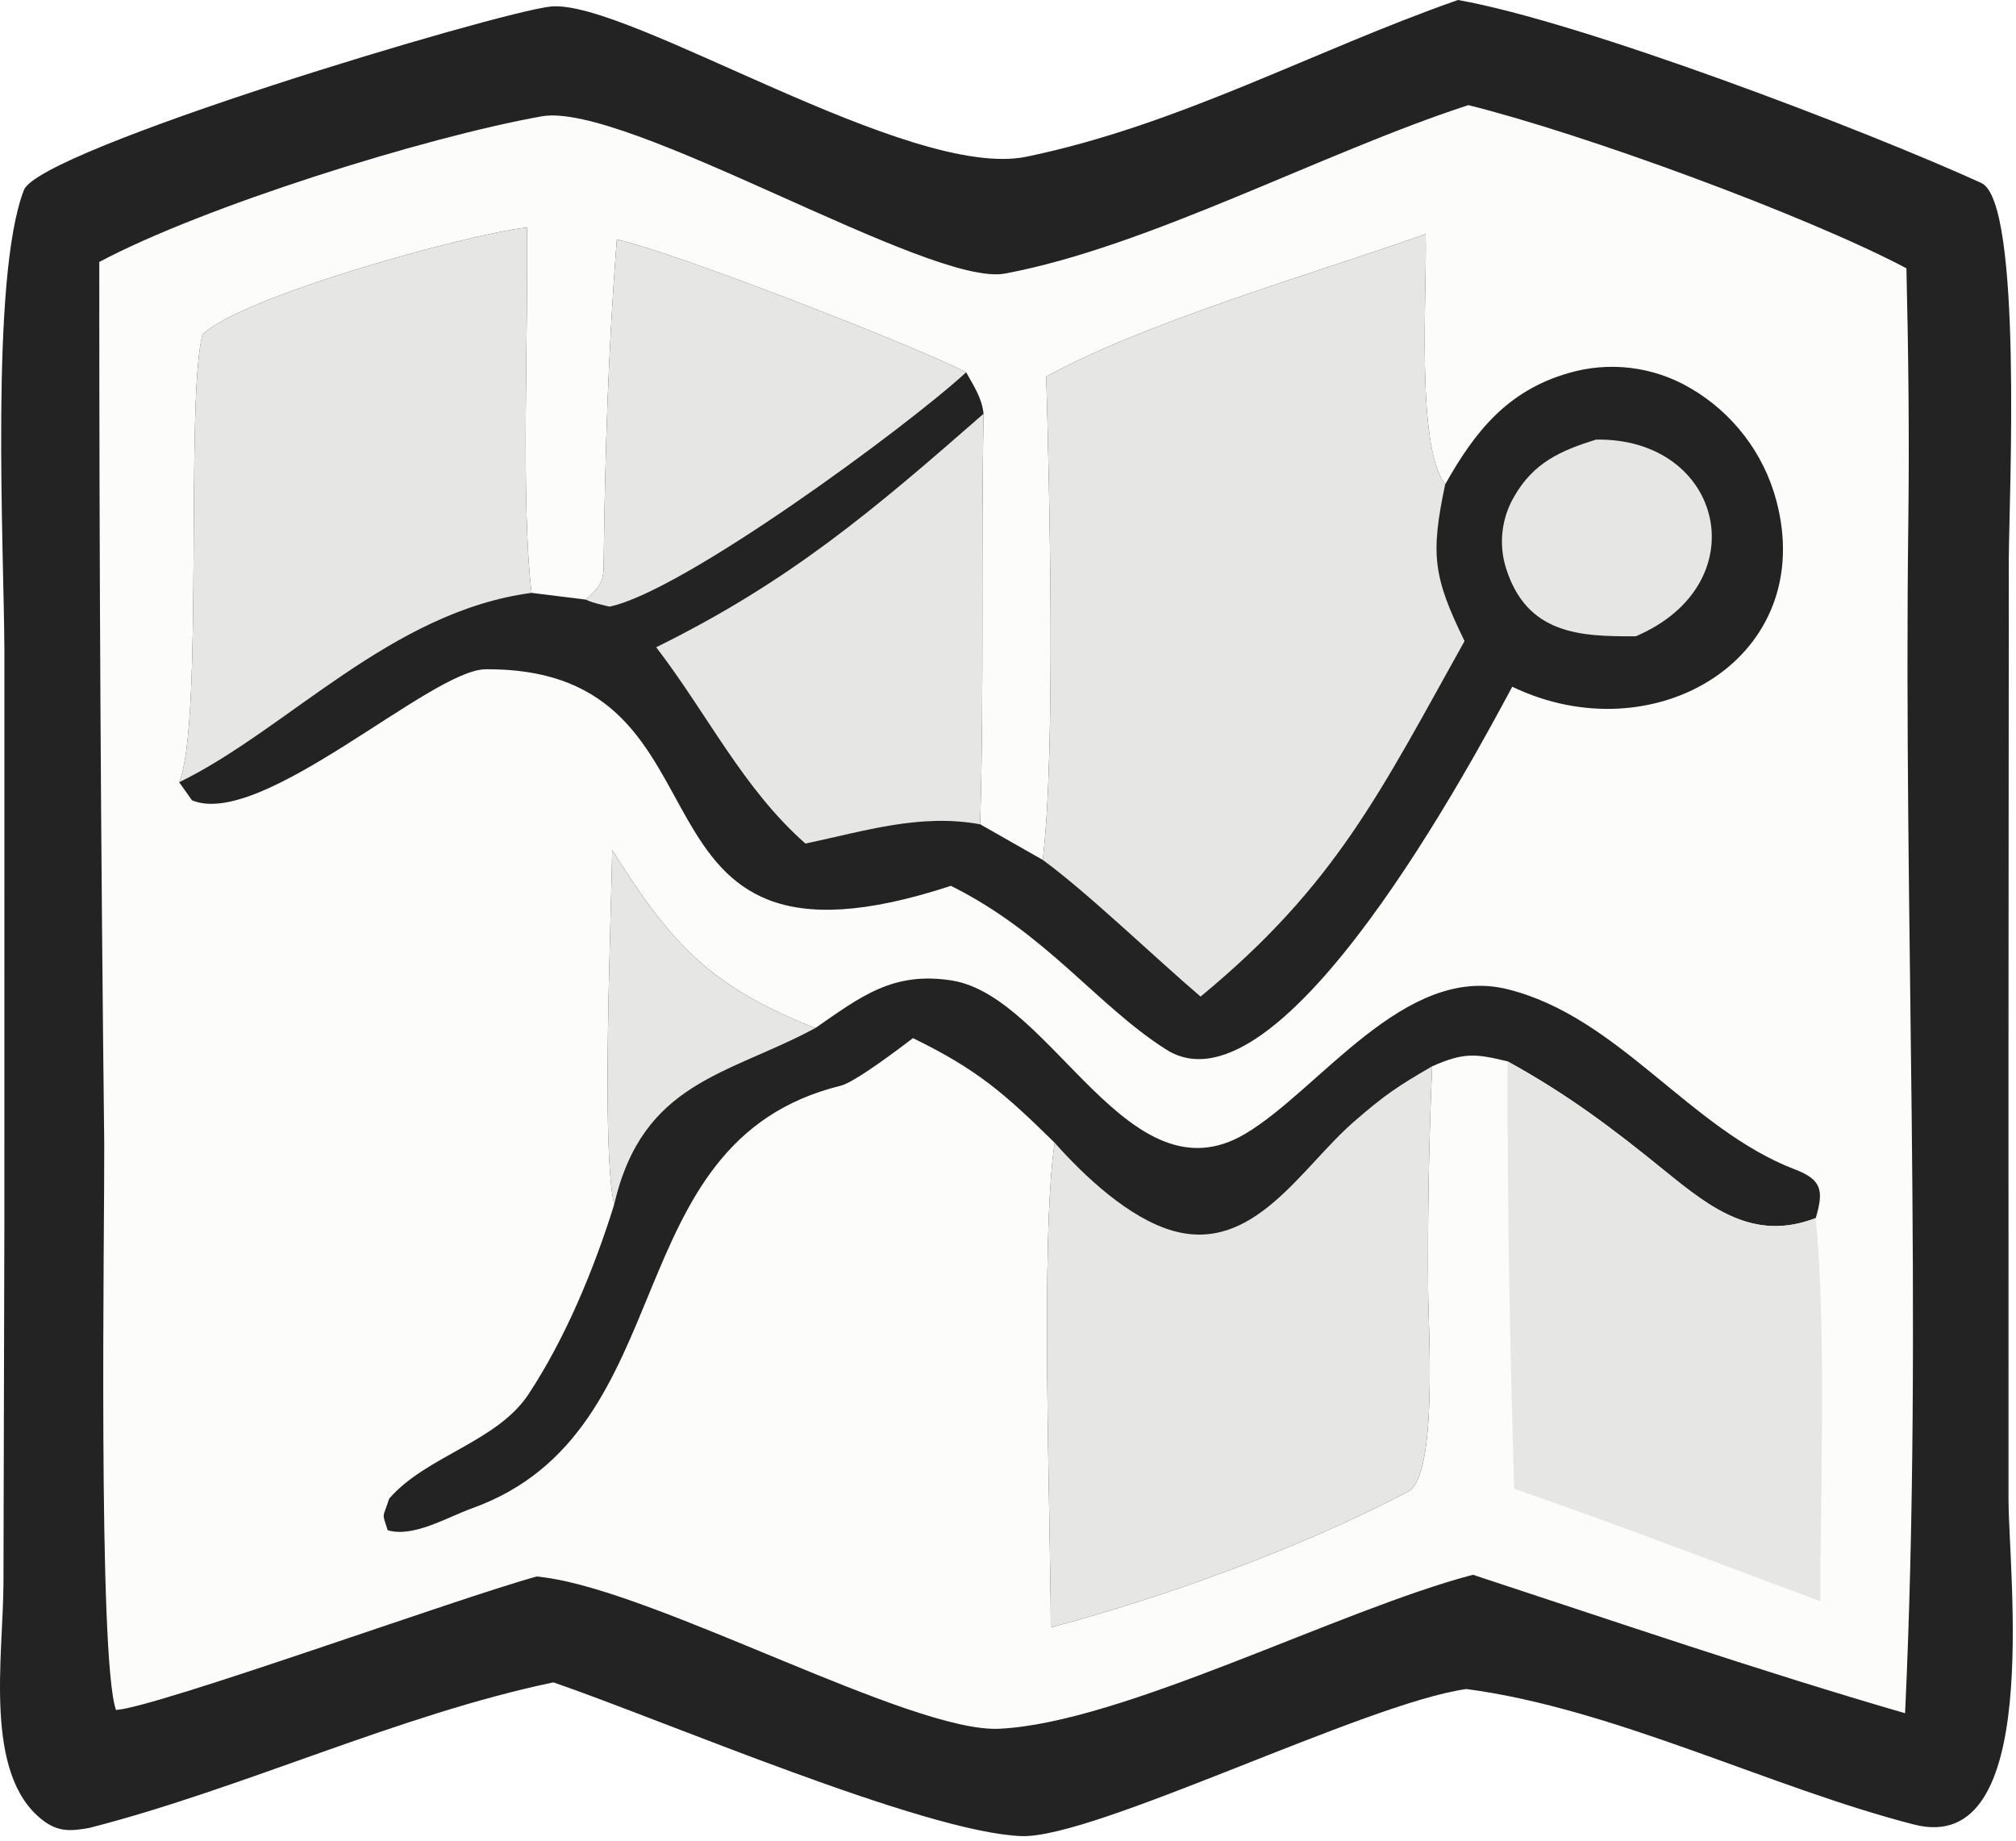
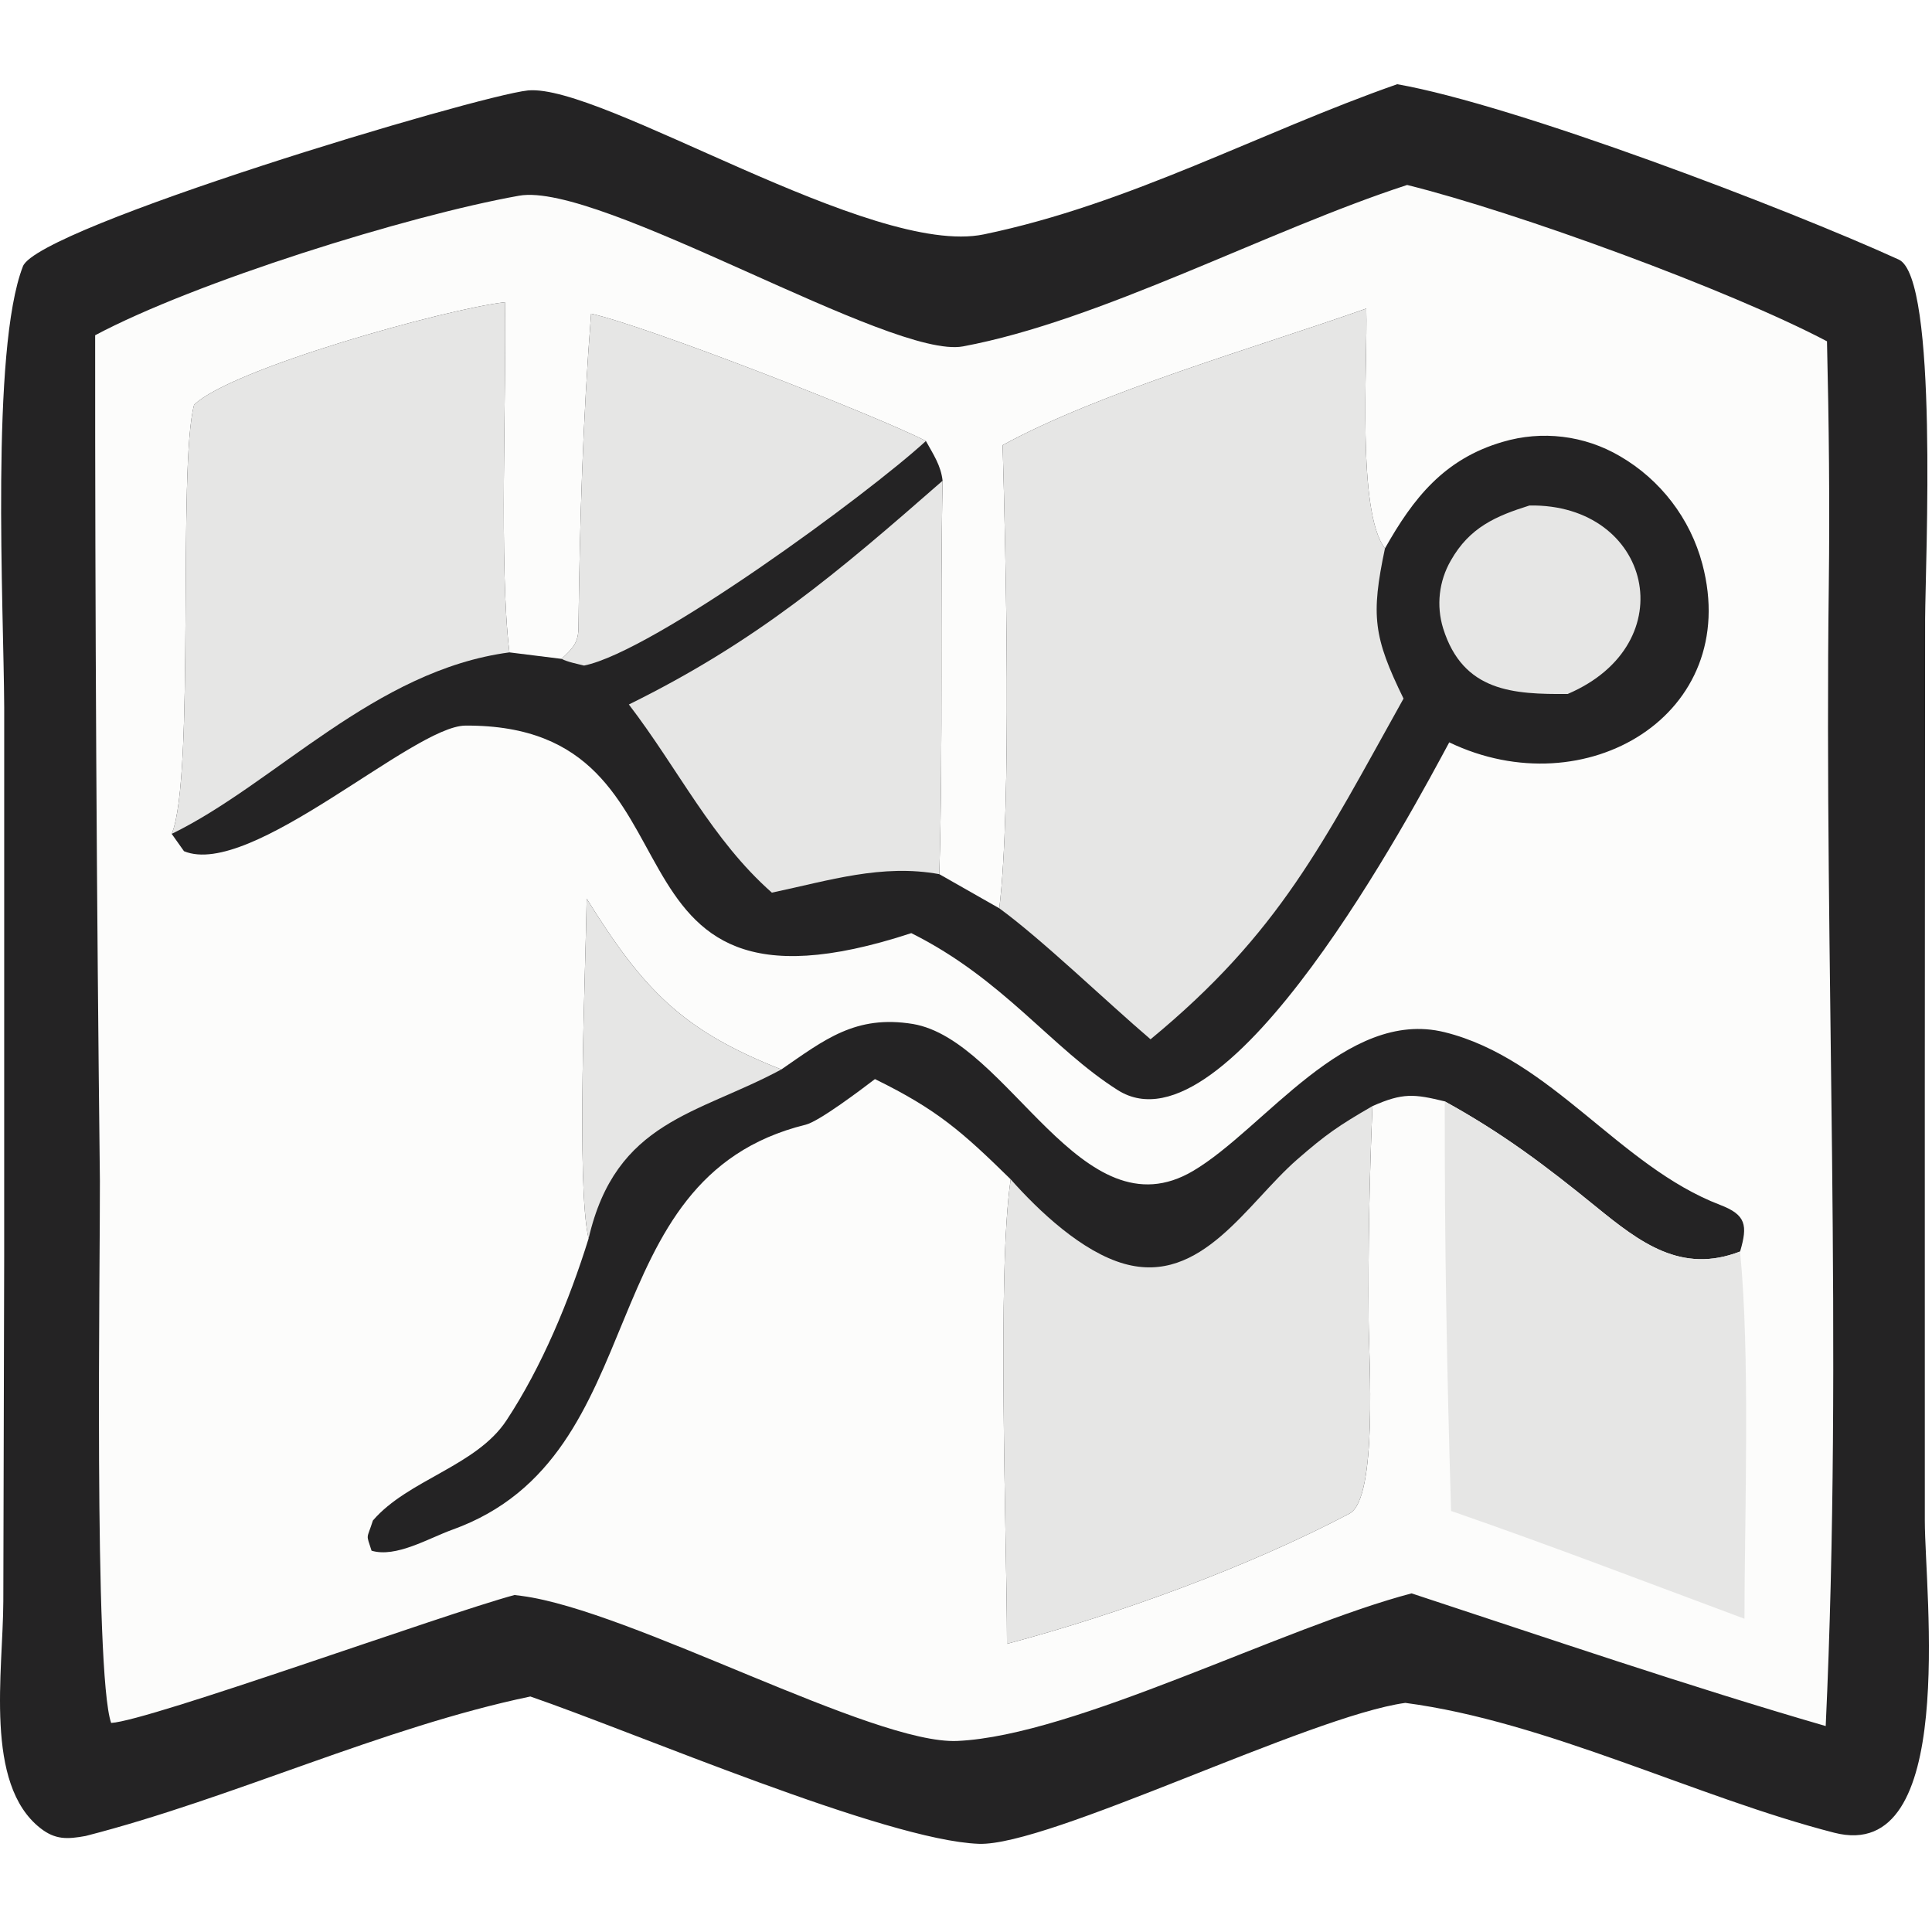
- <svg xmlns="http://www.w3.org/2000/svg" width="195" height="178" viewBox="0 0 195 178" fill="none">
+ <svg xmlns="http://www.w3.org/2000/svg" width="195" height="195" viewBox="0 -8.5 195 195" fill="none">
  <path d="M53.292 0.627C60.774 -0.054 87.953 17.51 99.302 15.156C114.063 12.094 127.096 4.876 141.022 0C152.928 2.085 180.443 12.589 191.643 17.698C195.655 19.528 194.335 48.224 194.304 54.002L194.273 101.755L194.276 145.038C194.287 152.304 197.624 179.686 185.132 176.48C171.243 172.916 156.123 165.258 141.841 163.375C132.138 164.713 105.839 177.865 98.786 177.6C89.391 177.247 64.144 166.379 53.529 162.73C38.565 165.859 23.516 172.997 8.647 176.807C6.795 177.145 5.581 177.202 4.072 176.017C-1.621 171.547 0.311 160.254 0.335 153.11L0.423 118.306L0.425 62.913C0.375 52.755 -0.963 26.81 2.315 18.38C3.845 14.444 48.048 1.186 53.292 0.627Z" fill="#242324" />
  <path d="M142.024 10.169C153.02 12.89 174.571 20.765 184.401 25.949C184.596 34.127 184.688 42.4 184.584 50.579C184.101 88.854 186.048 127.506 184.272 165.714C170.505 161.724 156.103 156.804 142.475 152.322C129.563 155.702 108.517 166.677 96.632 167.217C88.124 167.603 63.721 154.038 52.659 152.579L51.929 152.487C44.742 154.422 15.032 165.197 11.218 165.399C9.446 160.356 10.12 118.477 10.083 110.694C9.753 82.244 9.593 53.791 9.604 25.338C19.631 19.993 41.062 13.275 52.392 11.253C60.532 9.8 89.967 27.808 97.193 26.463C111.06 23.882 127.908 14.767 142.024 10.169Z" fill="#FCFCFB" />
  <path d="M17.331 75.664C19.709 69.961 17.914 38.508 19.591 32.36C23.295 28.718 45.086 22.658 50.963 22.005C51.139 31.324 50.353 48.681 51.419 57.346L56.678 58.001C57.659 57.05 58.365 56.485 58.384 54.934C58.512 44.218 58.827 33.857 59.661 23.161C65.206 24.379 88.466 33.441 93.454 36.011C94.209 37.38 94.964 38.472 95.138 40.02C94.873 53.269 95.203 66.278 94.806 79.731L100.86 83.174C102.116 72.84 101.515 47.345 101.197 36.429C111.017 31.053 126.875 26.54 137.899 22.644C138.053 28.275 136.932 43.168 139.786 46.852C142.633 41.792 145.752 37.826 151.666 36.101C155.633 34.922 159.91 35.44 163.481 37.53C167.599 39.914 170.6 43.837 171.823 48.434C175.852 63.635 160.014 73.026 146.275 66.427C142.738 72.979 123.945 108.552 112.826 101.532C106.155 97.32 101.266 90.31 91.978 85.683C58.316 96.743 72.754 64.588 46.977 64.736C41.683 64.767 25.31 80.212 18.571 77.413L17.331 75.664Z" fill="#242324" />
  <path d="M101.197 36.429C111.017 31.053 126.875 26.54 137.899 22.644C138.053 28.275 136.933 43.168 139.786 46.852C138.355 53.64 138.628 55.804 141.661 62.009C133.523 76.585 129.205 85.618 116.126 96.397C111.69 92.609 105.139 86.291 100.86 83.174C102.117 72.84 101.515 47.345 101.197 36.429Z" fill="#E6E6E5" />
  <path d="M17.331 75.664C19.709 69.961 17.914 38.508 19.591 32.36C23.295 28.718 45.086 22.658 50.963 22.005C51.139 31.324 50.353 48.681 51.419 57.346C37.798 59.148 27.814 70.56 17.331 75.664Z" fill="#E6E6E5" />
  <path d="M63.473 62.605C76.44 56.213 84.496 49.331 95.138 40.02C94.873 53.269 95.203 66.278 94.806 79.731C89.013 78.675 83.719 80.366 77.907 81.596C71.866 76.266 68.505 69.182 63.473 62.605Z" fill="#E6E6E5" />
  <path d="M59.661 23.16C65.206 24.379 88.466 33.441 93.454 36.011C87.599 41.385 65.977 57.262 58.95 58.677C58.238 58.497 57.303 58.32 56.678 58.001C57.659 57.05 58.365 56.485 58.384 54.934C58.512 44.218 58.827 33.857 59.661 23.16Z" fill="#E6E6E5" />
  <path d="M154.375 42.52C166.678 42.327 170.112 56.464 158.231 61.544C152.765 61.585 147.673 61.338 145.661 54.929C144.952 52.636 145.232 50.152 146.434 48.074C148.328 44.726 150.989 43.581 154.375 42.52Z" fill="#E6E6E5" />
  <path d="M59.408 116.508C58.152 111.194 59.113 89.257 59.215 82.207C64.936 91.386 68.81 95.481 78.861 99.442C83.21 96.451 86.343 93.908 92.136 94.851C101.816 96.485 109.157 116.341 120.425 109.682C127.644 105.415 135.849 93.216 145.81 95.682C156.581 98.35 163.429 109.213 173.612 113.112C176.237 114.116 176.411 115.166 175.631 117.818C169.704 120.113 165.54 116.919 161.097 113.304C155.937 109.105 151.662 105.881 145.823 102.663C142.724 101.913 141.61 101.78 138.526 103.14C138.214 110.365 138.085 117.598 138.139 124.83C138.156 128.456 139.096 142.745 136.204 144.27C125.965 149.669 112.86 154.426 101.637 157.416C101.625 146.363 100.615 120.025 102.01 110.529C97.123 105.741 94.595 103.49 88.309 100.414C87.033 101.391 82.691 104.681 81.32 105.018C59.177 110.468 66.395 138.434 45.67 145.89C43.262 146.756 39.968 148.753 37.501 148.014C36.933 146.23 37.004 146.956 37.638 144.968C41.178 140.849 48.06 139.49 51.112 134.872C54.691 129.454 57.47 122.739 59.408 116.508Z" fill="#242324" />
  <path d="M102.01 110.529C104.838 113.716 109.217 117.871 113.503 119.064C121.272 121.228 125.854 112.949 130.936 108.519C133.826 106 135.109 105.114 138.526 103.14C138.214 110.365 138.085 117.598 138.139 124.83C138.156 128.456 139.096 142.745 136.203 144.27C125.965 149.669 112.86 154.426 101.637 157.416C101.624 146.363 100.614 120.025 102.01 110.529Z" fill="#E6E6E5" />
  <path d="M59.408 116.508C58.152 111.194 59.113 89.257 59.215 82.207C64.935 91.386 68.81 95.481 78.861 99.442C70.43 103.993 62.155 104.583 59.408 116.508Z" fill="#E6E6E5" />
  <path d="M145.823 102.663C151.661 105.881 155.937 109.105 161.096 113.304C165.54 116.919 169.703 120.113 175.63 117.818C176.652 128.37 176.095 143.833 176.069 154.882C166.013 151.143 156.616 147.521 146.461 144.004C146.028 129.64 145.8 117.062 145.823 102.663Z" fill="#E6E6E5" />
</svg>
